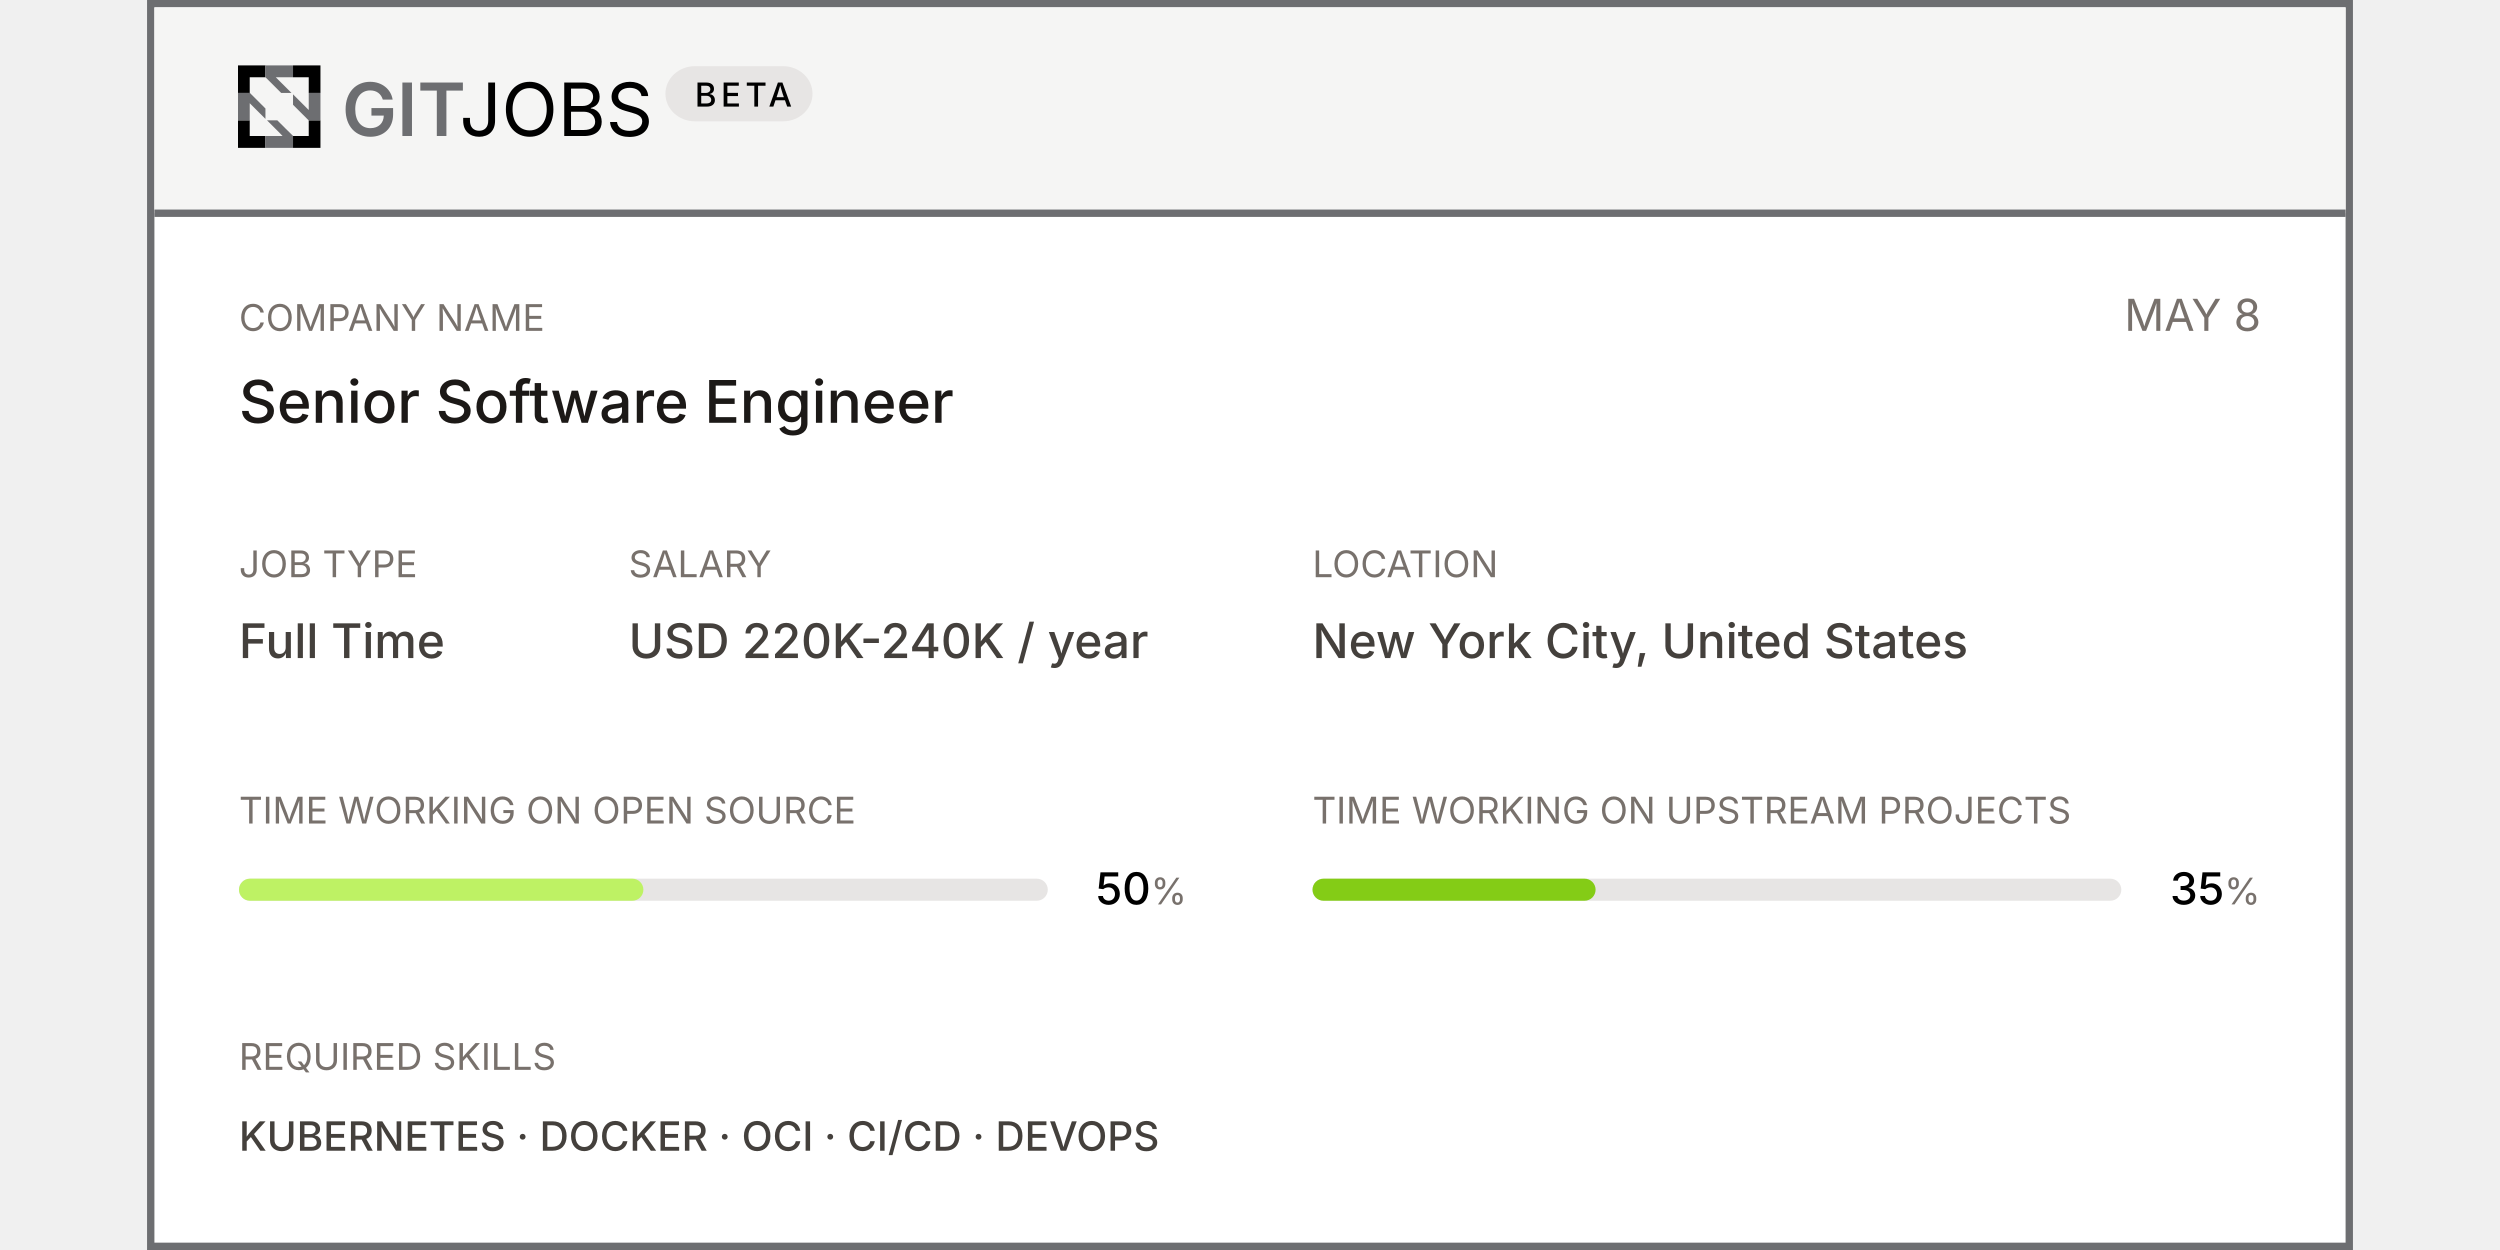
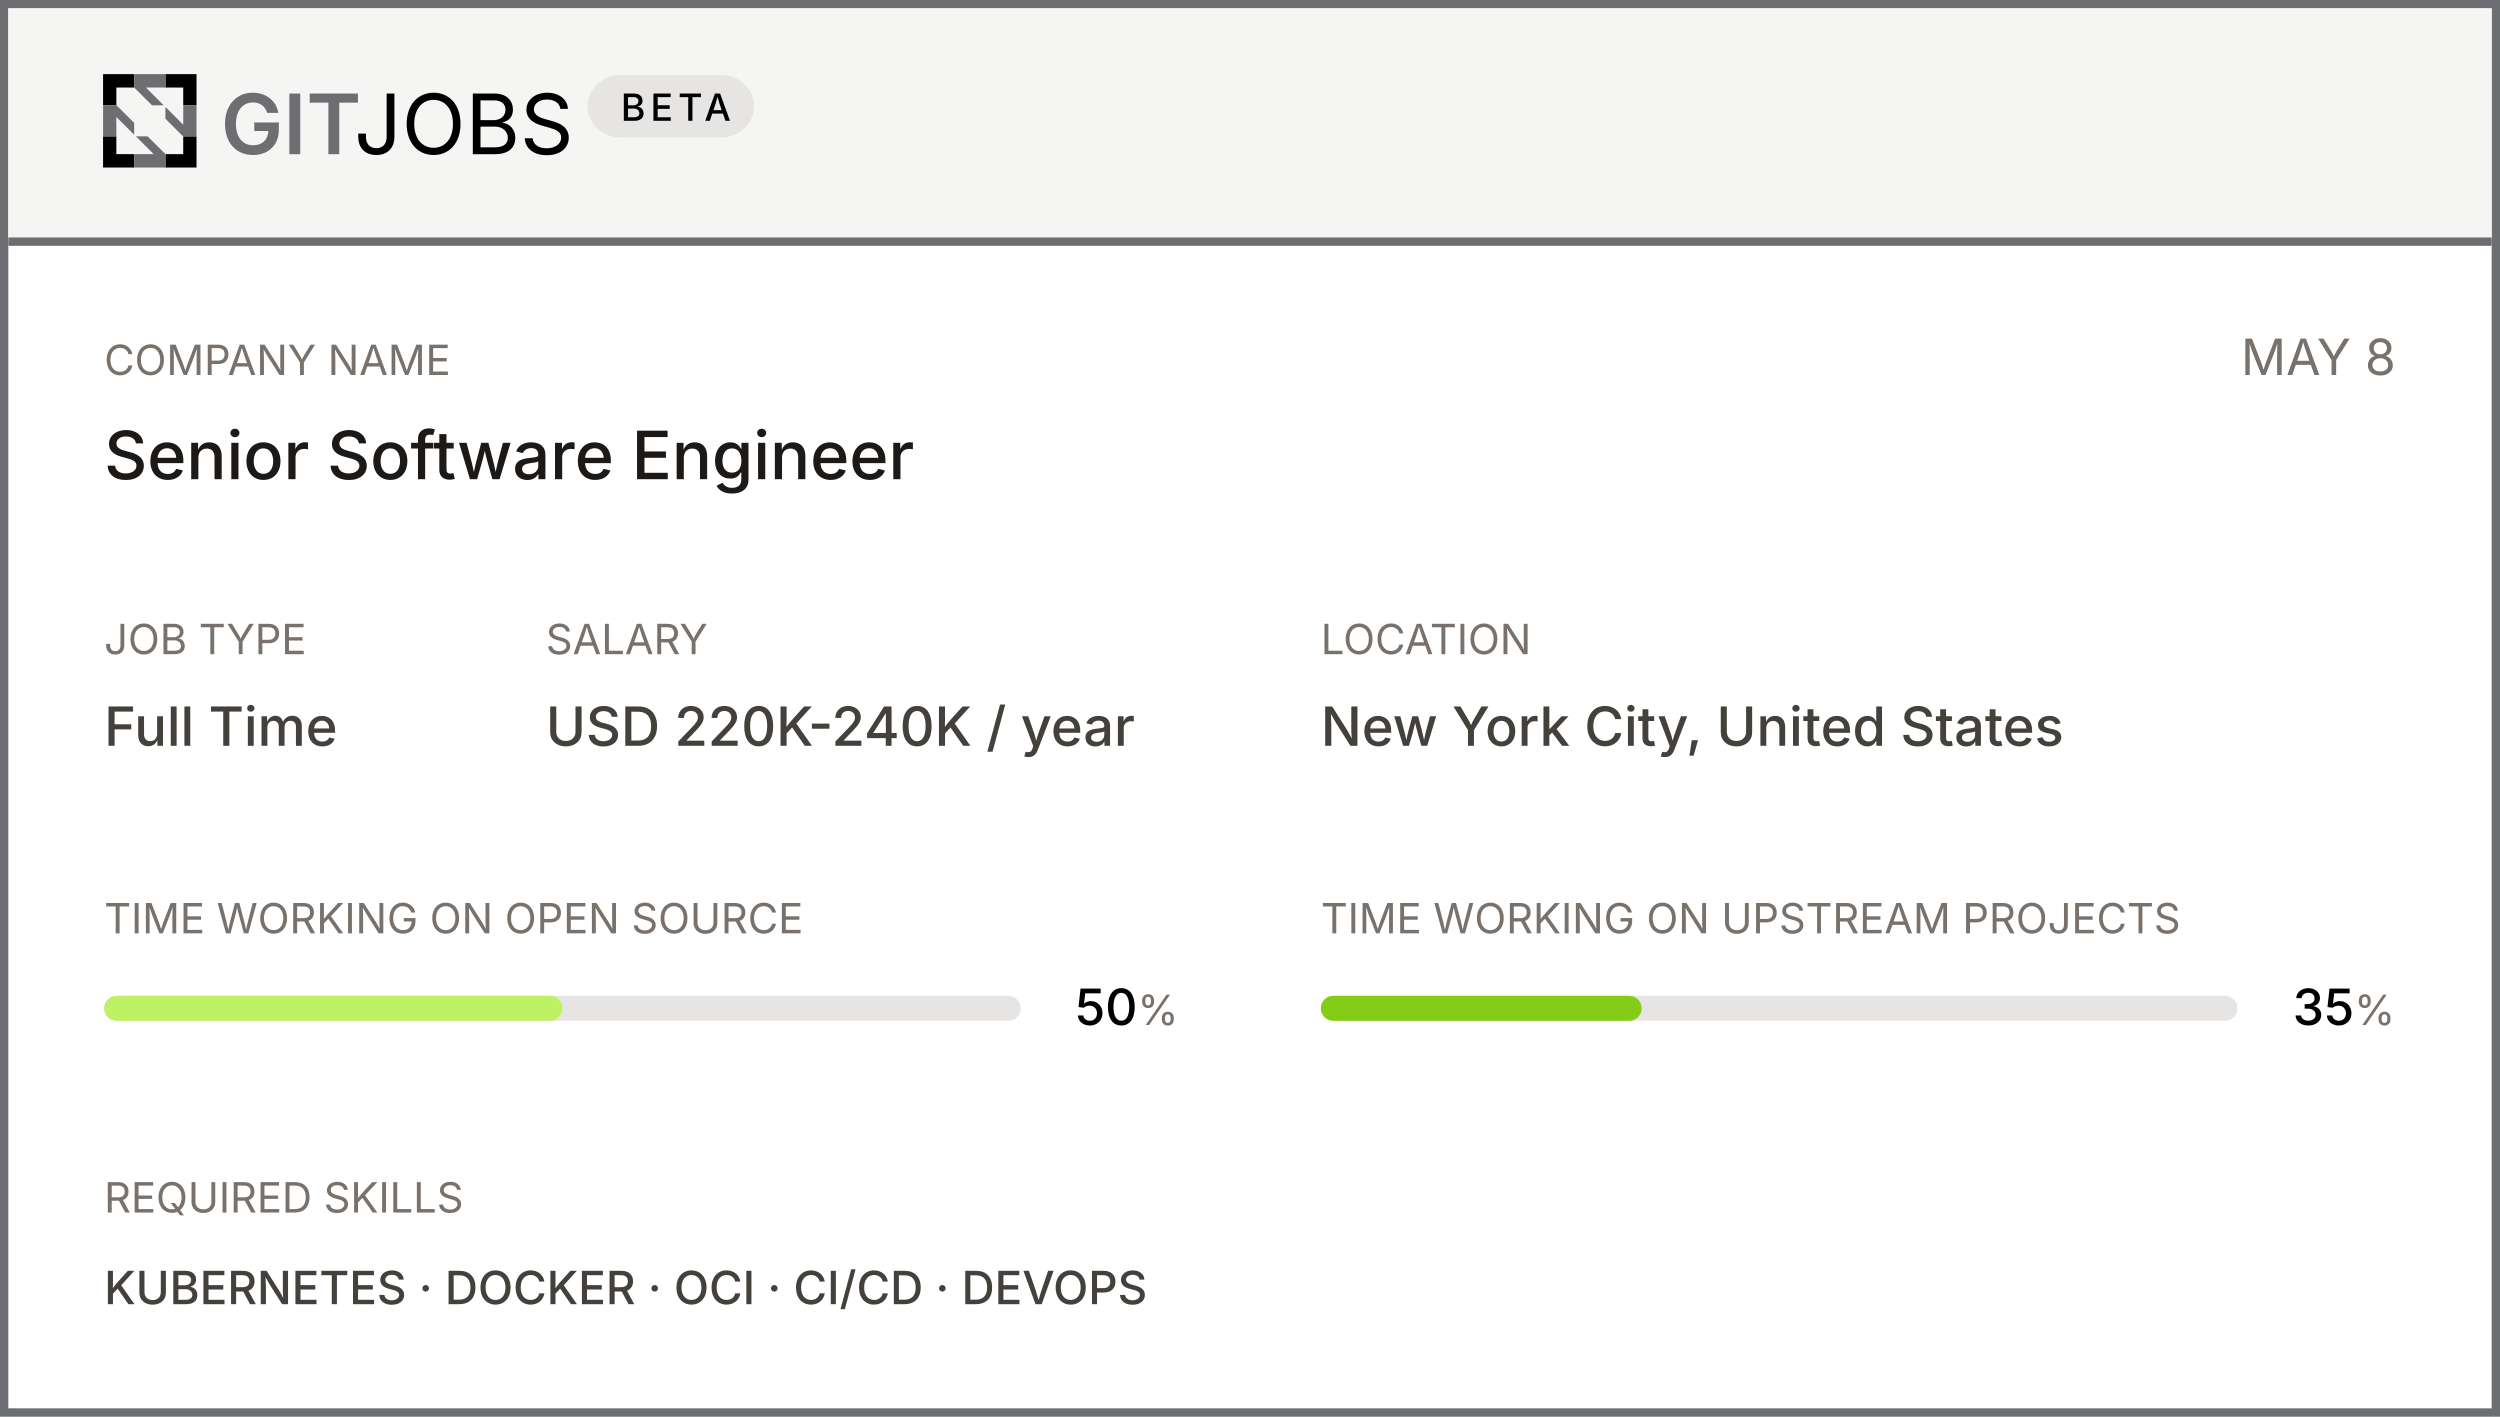
- <svg xmlns="http://www.w3.org/2000/svg" width="600" height="300" viewBox="0 0 600 340" fill="none">
+ <svg xmlns="http://www.w3.org/2000/svg" width="600px" height="340px" viewBox="0 0 600 340" style="margin: 20px;" fill="none">
  <style>
    @font-face {
      font-family: "Inter";
      font-style: normal;
      font-weight: 300 800;
      font-display: fallback;
      src: url(http://localhost:9000/static/vendor/fonts/inter-latin-ext.woff2) format("woff2");
      unicode-range:
        U+0100-02BA, U+02BD-02C5, U+02C7-02CC, U+02CE-02D7, U+02DD-02FF, U+0304,
        U+0308, U+0329, U+1D00-1DBF, U+1E00-1E9F, U+1EF2-1EFF, U+2020, U+20A0-20AB,
        U+20AD-20C0, U+2113, U+2C60-2C7F, U+A720-A7FF;
    }

    @font-face {
      font-family: "Inter";
      font-style: normal;
      font-weight: 300 800;
      font-display: fallback;
      src: url(http://localhost:9000/static/vendor/fonts/inter-latin.woff2) format("woff2");
      unicode-range:
        U+0000-00FF, U+0131, U+0152-0153, U+02BB-02BC, U+02C6, U+02DA, U+02DC,
        U+0304, U+0308, U+0329, U+2000-206F, U+20AC, U+2122, U+2191, U+2193, U+2212,
        U+2215, U+FEFF, U+FFFD;
    }

    text {
      font-family: 'Inter', sans-serif;
      font-weight: 500;
    }

    .logo-git {
      font-weight: 600;
      fill: #6D6E71;
      font-size: 20px;
    }

    .logo-jobs {
      font-weight: 400;
      fill: #000000;
      font-size: 20px;
    }

    .beta {
      font-size: 9px;
      fill: #000000;
      letter-spacing: 1.2px;
    }

    .date {
      font-size: 12px;
      font-weight: 400;
      text-anchor: end;
    }

    .title {
      font-size: 16px;
    }

    .icon {
      fill: #78716C;
    }

    .legend {
      font-size: 10px;
      font-weight: 400;
      fill: #78716C;
    }

    .content {
      font-size: 13px;
      font-weight: 500;
      fill: #44403C;
    }

    .skills {
      font-size: 11px;
      font-weight: 500;
      fill: #44403C;
      white-space: pre-wrap;
    }

    .percentage {
      font-size: 12px;
      font-weight: 500;
      fill: #000000;
      text-anchor: end;
    }

    .percentage-symbol {
      font-size: 10px;
      font-weight: 400;
      fill: #78716C;
    }

    .placeholder-content {
      font-size: 16px;
      font-weight: 400;
      fill: #78716C;
      text-anchor: middle;
    }

    .placeholder-title {
      font-weight: 400;
      font-size: 25px;
      fill: #44403C;
      text-anchor: middle;
    }
  </style>
  <rect x="0" width="600" height="340" fill="#6D6E71" fill-rule="evenodd" />
  <rect x="2" y="2" width="596" height="336" fill="#ffffff" fill-rule="evenodd" />
  <g transform="translate(2, 2)">
    <rect x="0" y="0" width="596" height="56" fill="#F5F5F4" />
    <line x1="0" y1="56" x2="596" y2="56" stroke="#6D6E71" stroke-width="2" />
    <g transform="translate(21, 14)">
      <g transform="translate(0, 0)">
        <svg viewBox="0 0 388.96 388.96" width="26px" height="26px">
          <path fill="#000000" d="M73.683,250.229H25.975v112.035h111.667v-48.18h-63.959v-63.855Zm240.109,.524v63.331h-63.963v48.18h111.669v-112.035h-48.234l.528,.524ZM25.975,138.771h48.232l-.524-.524v-63.331h63.959V26.736H25.975v112.035ZM249.83,26.736v48.18h63.963v63.855h47.706V26.736h-111.669Z" />
          <path fill="#6D6E71" d="M243.56,138.771l-63.958-63.855h70.248V26.736h-112.192v48.18l63.963,63.855h41.94Zm-57.669,111.458h-41.94l52.949,52.898,10.486,10.957h-69.729v48.18h112.192v-48.704l-31.977-31.456-31.981-31.875Zm127.9-111.458v69.622l-11.009-11.01-52.953-52.898v42.413l31.458,31.456,31.977,31.928h48.234v-111.511h-47.706Zm-176.134,63.331l-63.435-63.331H25.991v111.458h47.708v-69.622l63.959,63.908v-42.413Z" />
        </svg>
      </g>
      <g transform="translate(30, 21)">
        <text x="0" class="logo-git">GIT</text>
        <text x="32" class="logo-jobs">JOBS</text>
      </g>
      <g transform="translate(126, 13)">
        <rect x="-8" y="-11" rx="8" width="40" height="15" fill="#E7E5E4" fill-rule="evenodd" />
        <text class="beta">BETA</text>
      </g>
    </g>
  </g>
  <g transform="translate(25, 90)">
    <text x="0" y="0" class="legend">COMPANY NAME</text>
    <g transform="translate(550, 0)">
      <text class="date" fill="#78716C">MAY  8</text>
    </g>
    <text x="0" y="25" class="title" fill="#1C1917">Senior Software Engineer</text>
  </g>
  <g transform="translate(25, 157)">
    <g transform="translate(0, 0)">
      <text class="legend">JOB TYPE</text>
      <g transform="translate(0, 22)">
        <text x="0" class="content">
          Full Time
            </text>
      </g>
    </g>
    <g transform="translate(106, 0)">
      <text class="legend">SALARY</text>
      <g transform="translate(0, 22)">
        <text x="0" class="content">
              USD
              220K-240K
              / year</text>
      </g>
    </g>
    <g transform="translate(292, 0)">
      <text class="legend">LOCATION</text>
      <g transform="translate(0, 22)">
        <text x="0" class="content">
            New York City, United States
            </text>
      </g>
    </g>
  </g>
  <g transform="translate(25, 224)">
    <g transform="translate(0, 0)">
      <text class="legend">TIME WORKING ON OPEN SOURCE</text>
      <g transform="translate(0, 15)">
        <svg width="220px" height="6px">
          <rect x="0" y="0" rx="3" width="100%" height="100%" fill="#E7E5E4" />
          <rect x="0" y="0" rx="3" width="50%" height="100%" fill="#BEF264" />
        </svg>
        <g transform="translate(248, 7)">
          <text class="percentage">50</text>
          <text x="0" y="0" class="percentage-symbol">%</text>
        </g>
      </g>
    </g>
    <g transform="translate(292, 0)">
      <text class="legend">TIME WORKING ON UPSTREAM PROJECTS</text>
      <g transform="translate(0, 15)">
        <svg width="220px" height="6px">
          <rect x="0" y="0" rx="3" width="100%" height="100%" fill="#E7E5E4" />
          <rect x="0" y="0" rx="3" width="35%" height="100%" fill="#84CC16" />
        </svg>
        <g transform="translate(248, 7)">
          <text class="percentage">35</text>
          <text x="0" y="0" class="percentage-symbol">%</text>
        </g>
      </g>
    </g>
  </g>
  <g transform="translate(25, 291)">
    <text class="legend">REQUIRED SKILLS</text>
    <g transform="translate(0, 22)">
      <text class="skills">KUBERNETES  ·  DOCKER  ·  OCI  ·  CI/CD  ·  DEVOPS</text>
    </g>
  </g>
</svg>
